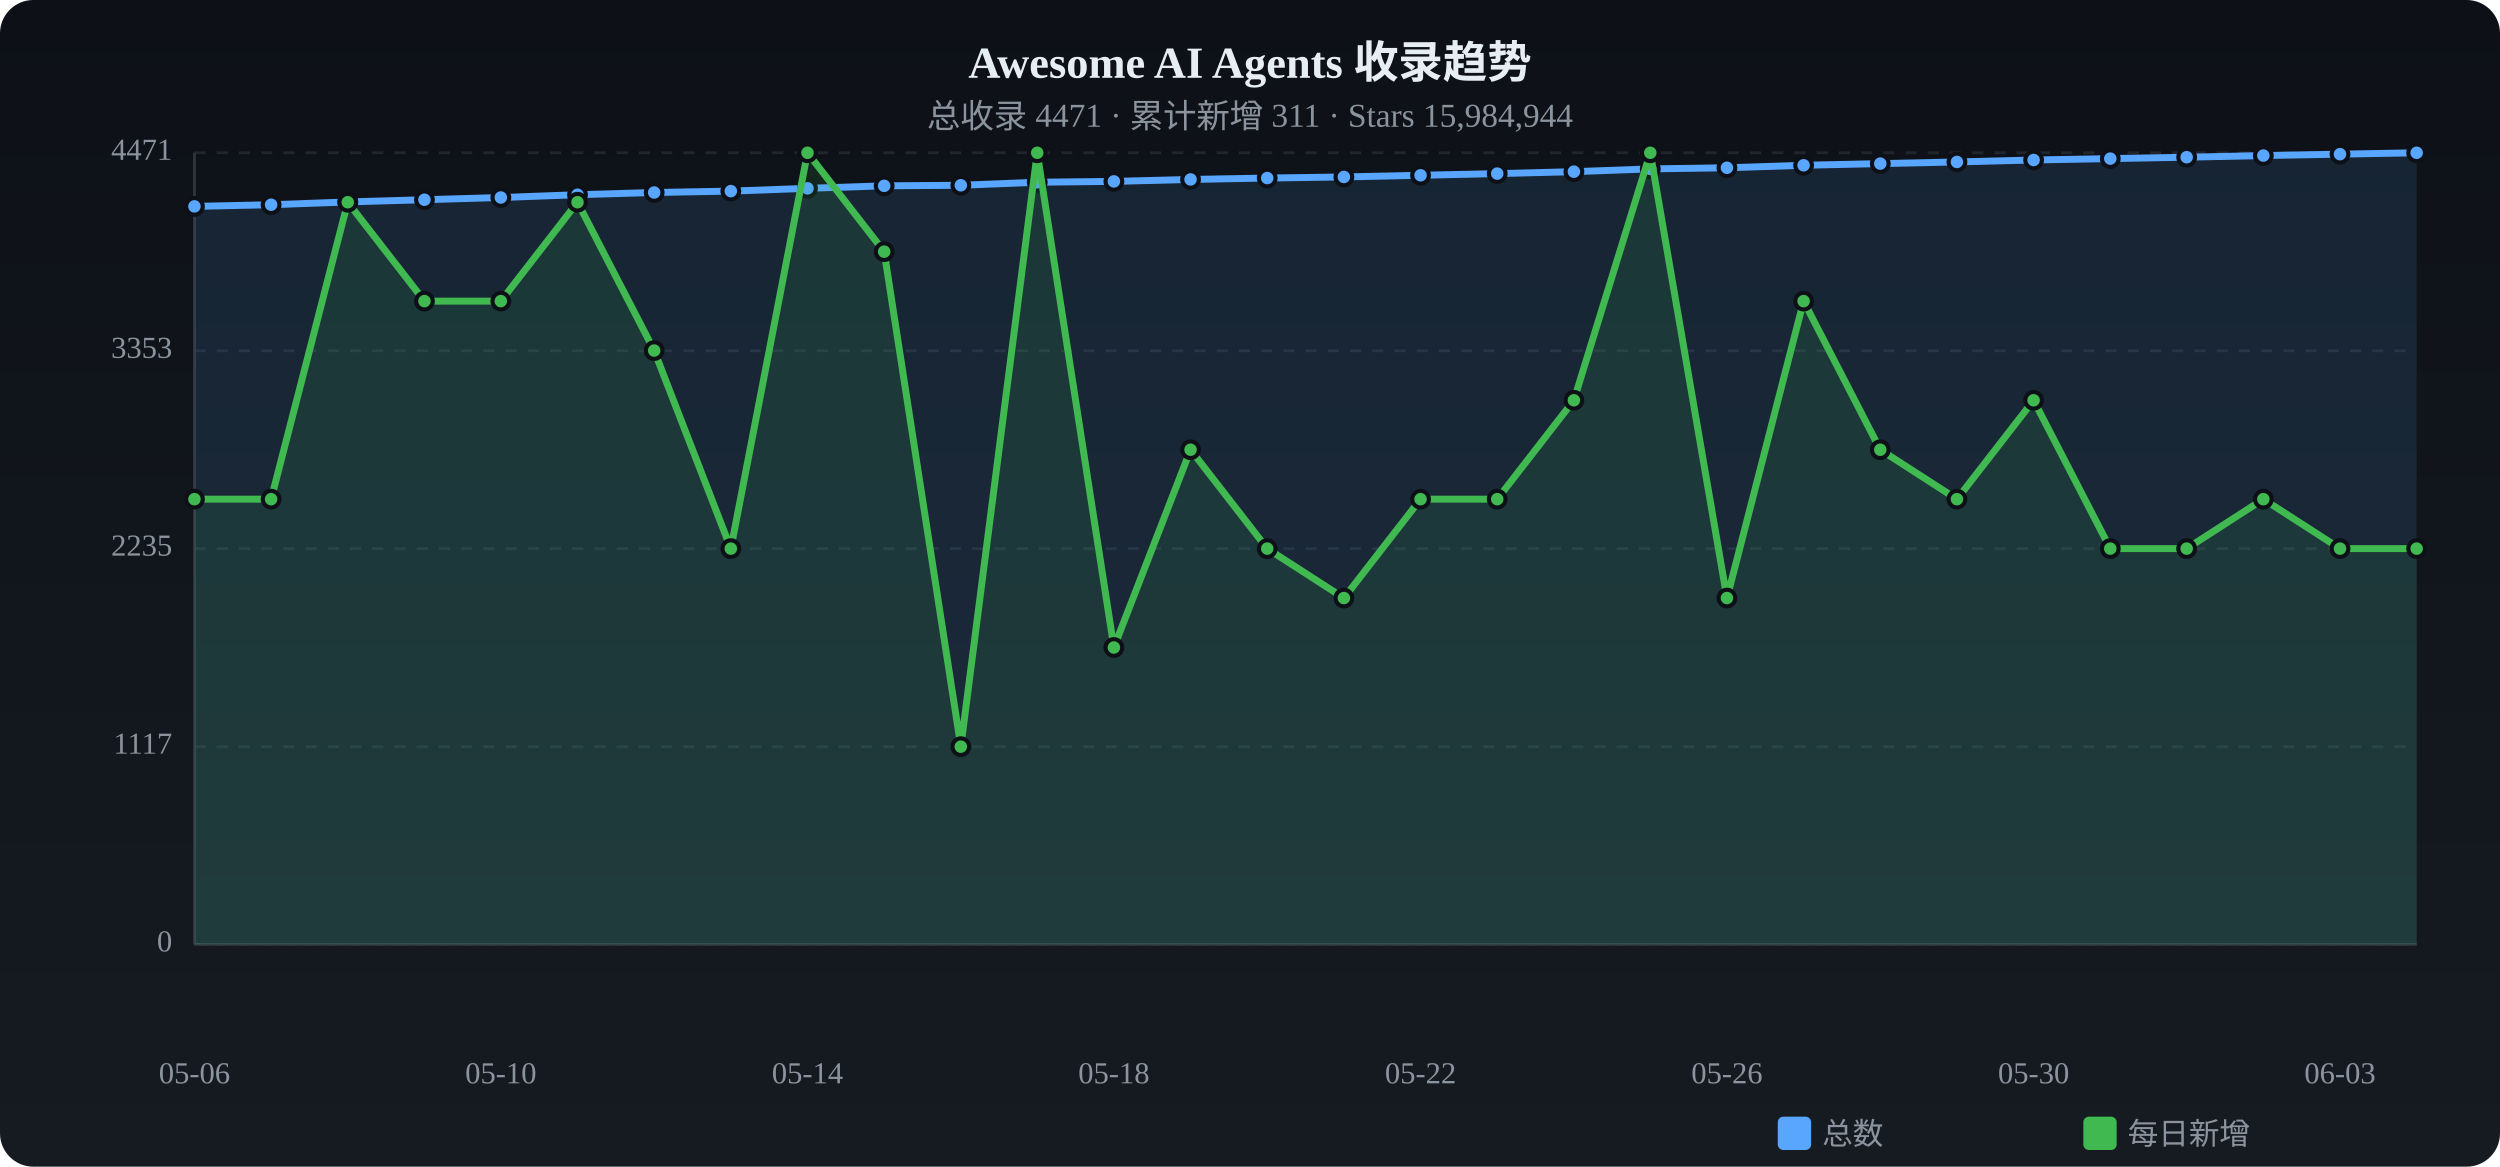
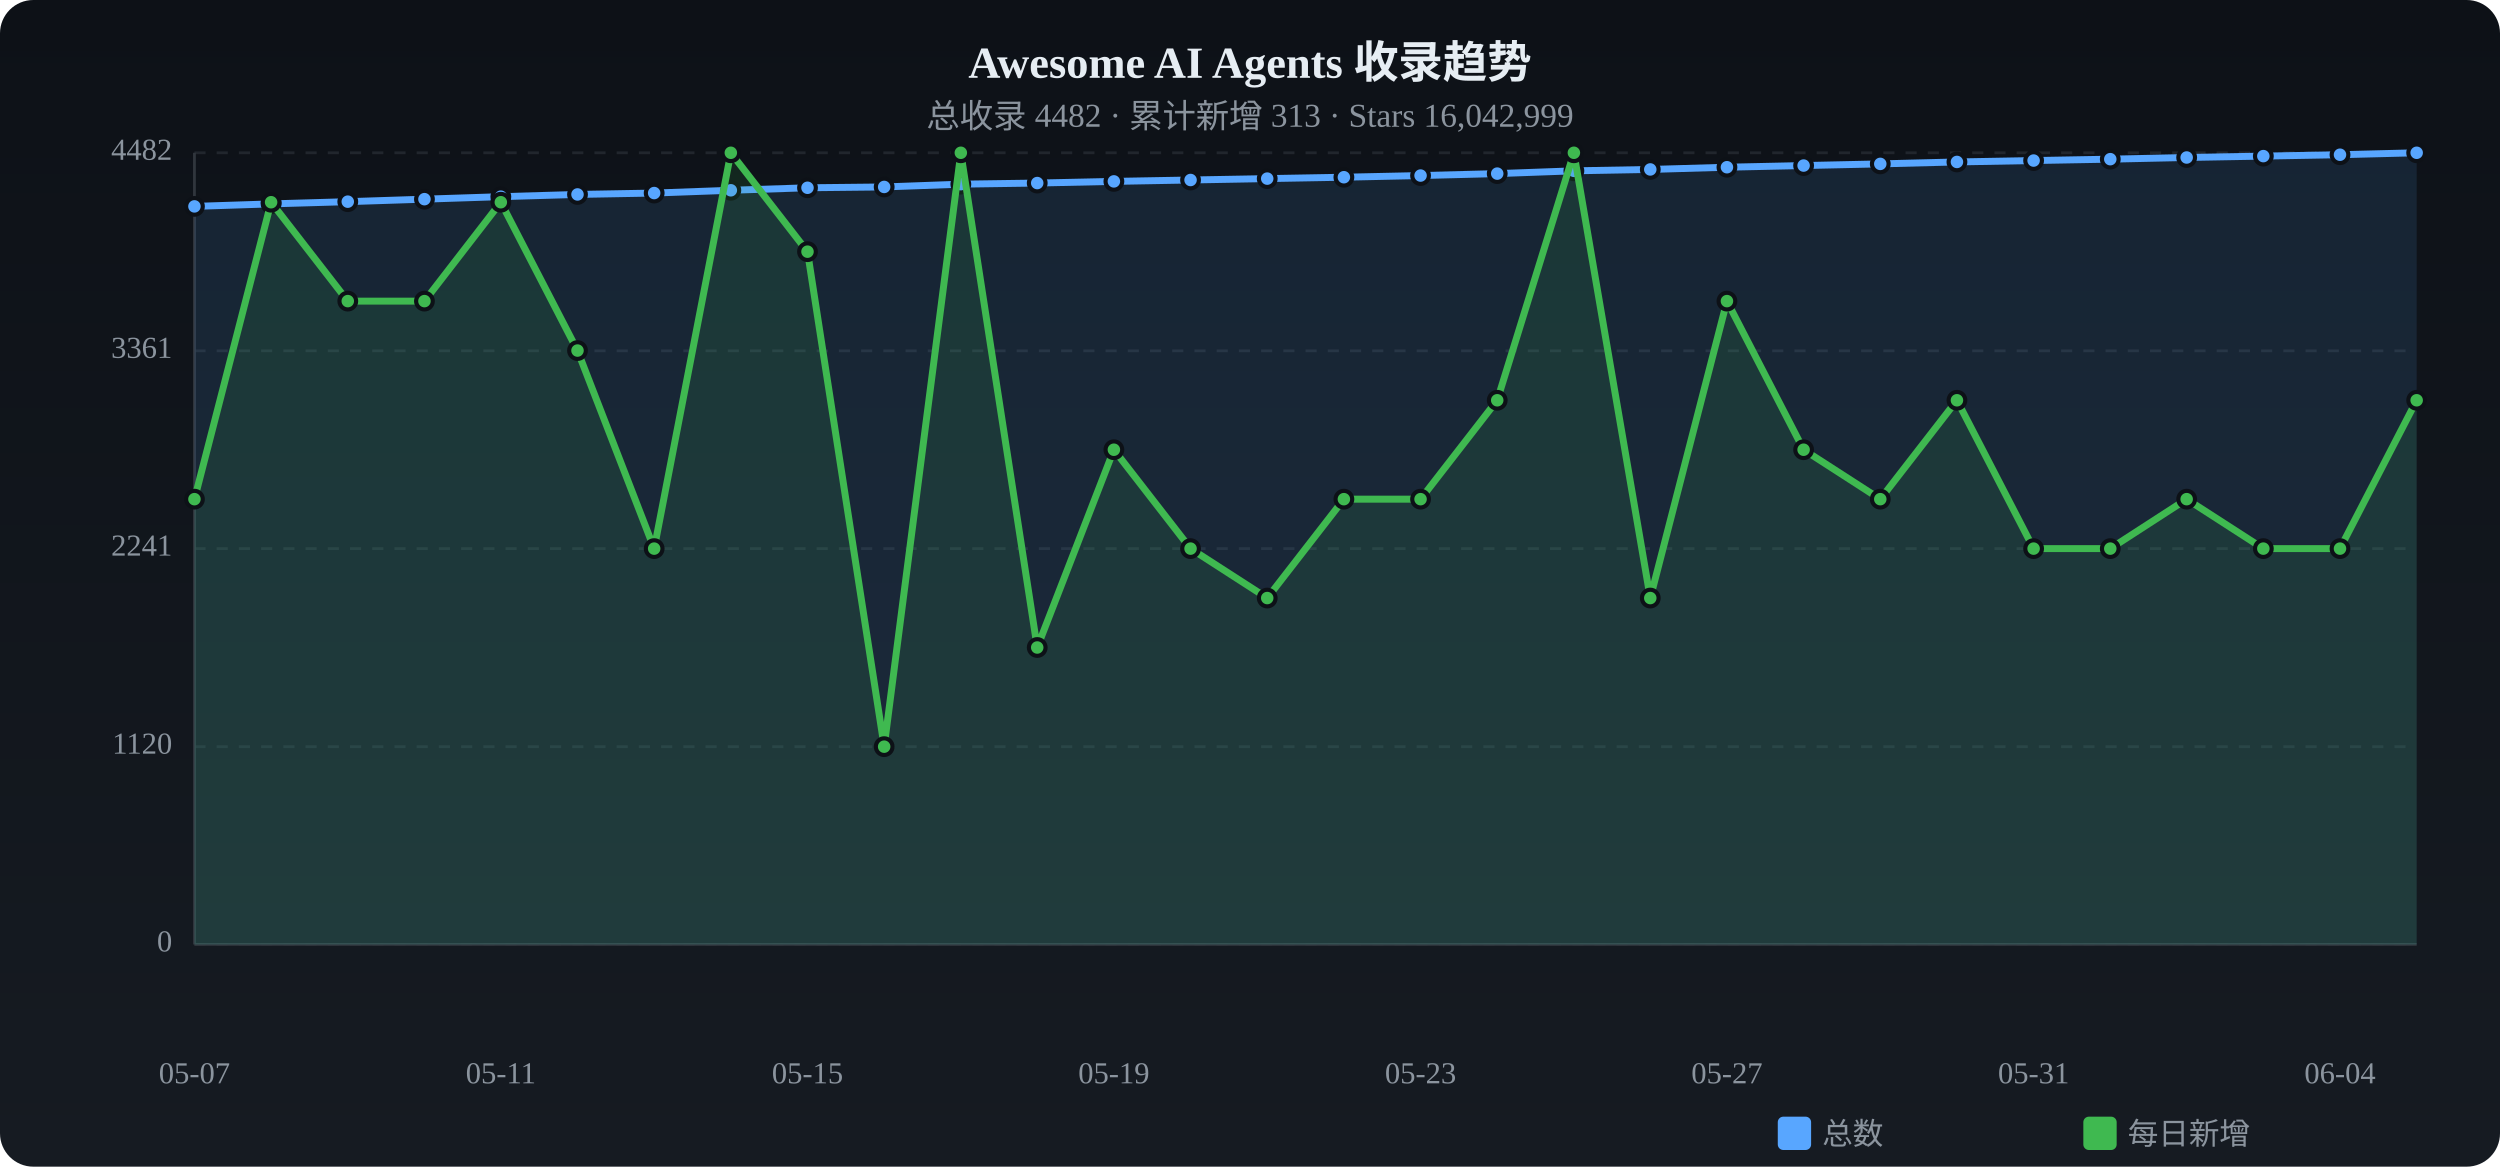
<svg xmlns="http://www.w3.org/2000/svg" viewBox="0 0 900 420" width="900" height="420">
  <defs>
    <linearGradient id="tbg" x1="0%" y1="0%" x2="0%" y2="100%">
      <stop offset="0%" stop-color="#0d1117" />
      <stop offset="100%" stop-color="#161b22" />
    </linearGradient>
  </defs>
  <rect width="900" height="420" rx="12" fill="url(#tbg)" />
  <text x="450.0" y="28" text-anchor="middle" fill="#e6edf3" font-size="16" font-weight="bold">Awesome AI Agents 收录趋势</text>
-   <text x="450.0" y="46" text-anchor="middle" fill="#8b949e" font-size="12">总收录 4471 · 累计新增 311 · Stars 15,984,944</text>
+   <text x="450.0" y="46" text-anchor="middle" fill="#8b949e" font-size="12">总收录 4482 · 累计新增 313 · Stars 16,042,999</text>
  <text x="62" y="340.0" text-anchor="end" fill="#8b949e" font-size="11" dominant-baseline="middle">0</text>
  <line x1="70" y1="340.0" x2="870" y2="340.0" stroke="#21262d" stroke-dasharray="4 4" />
-   <text x="62" y="268.8" text-anchor="end" fill="#8b949e" font-size="11" dominant-baseline="middle">1117</text>
+   <text x="62" y="268.8" text-anchor="end" fill="#8b949e" font-size="11" dominant-baseline="middle">1120</text>
  <line x1="70" y1="268.8" x2="870" y2="268.8" stroke="#21262d" stroke-dasharray="4 4" />
-   <text x="62" y="197.5" text-anchor="end" fill="#8b949e" font-size="11" dominant-baseline="middle">2235</text>
+   <text x="62" y="197.5" text-anchor="end" fill="#8b949e" font-size="11" dominant-baseline="middle">2241</text>
  <line x1="70" y1="197.5" x2="870" y2="197.5" stroke="#21262d" stroke-dasharray="4 4" />
-   <text x="62" y="126.3" text-anchor="end" fill="#8b949e" font-size="11" dominant-baseline="middle">3353</text>
+   <text x="62" y="126.3" text-anchor="end" fill="#8b949e" font-size="11" dominant-baseline="middle">3361</text>
  <line x1="70" y1="126.3" x2="870" y2="126.3" stroke="#21262d" stroke-dasharray="4 4" />
-   <text x="62" y="55.0" text-anchor="end" fill="#8b949e" font-size="11" dominant-baseline="middle">4471</text>
+   <text x="62" y="55.0" text-anchor="end" fill="#8b949e" font-size="11" dominant-baseline="middle">4482</text>
  <line x1="70" y1="55.0" x2="870" y2="55.0" stroke="#21262d" stroke-dasharray="4 4" />
  <line x1="70" y1="55" x2="70" y2="340" stroke="#30363d" />
  <line x1="70" y1="340" x2="870" y2="340" stroke="#30363d" />
-   <path d="M70.0,74.3 L97.6,73.7 L125.2,72.7 L152.8,71.9 L180.3,71.1 L207.9,70.1 L235.5,69.3 L263.1,68.8 L290.7,67.8 L318.3,66.9 L345.9,66.7 L373.4,65.6 L401.0,65.3 L428.6,64.6 L456.2,64.1 L483.8,63.7 L511.4,63.1 L539.0,62.5 L566.6,61.8 L594.1,60.8 L621.7,60.4 L649.3,59.5 L676.9,58.9 L704.5,58.3 L732.1,57.6 L759.7,57.1 L787.2,56.6 L814.8,56.0 L842.4,55.5 L870.0,55.0 L870.0,340 L70.0,340 Z" fill="#58a6ff" opacity="0.12" />
-   <polyline points="70.0,74.3 97.6,73.7 125.2,72.7 152.8,71.9 180.3,71.1 207.9,70.1 235.5,69.3 263.1,68.8 290.7,67.8 318.3,66.9 345.9,66.7 373.4,65.6 401.0,65.3 428.6,64.6 456.2,64.1 483.8,63.7 511.4,63.1 539.0,62.5 566.6,61.8 594.1,60.8 621.7,60.4 649.3,59.5 676.9,58.9 704.5,58.3 732.1,57.6 759.7,57.1 787.2,56.6 814.8,56.0 842.4,55.5 870.0,55.0" fill="none" stroke="#58a6ff" stroke-width="2.5" stroke-linecap="round" stroke-linejoin="round" />
+   <path d="M70.0,74.3 L97.6,73.4 L125.2,72.6 L152.8,71.7 L180.3,70.8 L207.9,70.0 L235.5,69.5 L263.1,68.5 L290.7,67.6 L318.3,67.3 L345.9,66.3 L373.4,65.9 L401.0,65.3 L428.6,64.8 L456.2,64.3 L483.8,63.8 L511.4,63.2 L539.0,62.5 L566.6,61.5 L594.1,61.0 L621.7,60.2 L649.3,59.6 L676.9,59.0 L704.5,58.3 L732.1,57.8 L759.7,57.3 L787.2,56.7 L814.8,56.2 L842.4,55.7 L870.0,55.0 L870.0,340 L70.0,340 Z" fill="#58a6ff" opacity="0.12" />
+   <polyline points="70.0,74.3 97.6,73.4 125.2,72.6 152.8,71.7 180.3,70.8 207.9,70.0 235.5,69.5 263.1,68.5 290.7,67.6 318.3,67.3 345.9,66.3 373.4,65.9 401.0,65.3 428.6,64.8 456.2,64.3 483.8,63.8 511.4,63.2 539.0,62.5 566.6,61.5 594.1,61.0 621.7,60.2 649.3,59.6 676.9,59.0 704.5,58.3 732.1,57.8 759.7,57.3 787.2,56.7 814.8,56.2 842.4,55.7 870.0,55.0" fill="none" stroke="#58a6ff" stroke-width="2.5" stroke-linecap="round" stroke-linejoin="round" />
  <circle cx="70.0" cy="74.3" r="3" fill="#58a6ff" stroke="#0d1117" stroke-width="1.5" />
-   <circle cx="97.6" cy="73.7" r="3" fill="#58a6ff" stroke="#0d1117" stroke-width="1.5" />
-   <circle cx="125.2" cy="72.7" r="3" fill="#58a6ff" stroke="#0d1117" stroke-width="1.5" />
-   <circle cx="152.8" cy="71.9" r="3" fill="#58a6ff" stroke="#0d1117" stroke-width="1.5" />
-   <circle cx="180.3" cy="71.1" r="3" fill="#58a6ff" stroke="#0d1117" stroke-width="1.5" />
-   <circle cx="207.9" cy="70.1" r="3" fill="#58a6ff" stroke="#0d1117" stroke-width="1.5" />
-   <circle cx="235.5" cy="69.3" r="3" fill="#58a6ff" stroke="#0d1117" stroke-width="1.5" />
-   <circle cx="263.1" cy="68.8" r="3" fill="#58a6ff" stroke="#0d1117" stroke-width="1.5" />
-   <circle cx="290.7" cy="67.8" r="3" fill="#58a6ff" stroke="#0d1117" stroke-width="1.5" />
-   <circle cx="318.3" cy="66.9" r="3" fill="#58a6ff" stroke="#0d1117" stroke-width="1.5" />
-   <circle cx="345.9" cy="66.7" r="3" fill="#58a6ff" stroke="#0d1117" stroke-width="1.5" />
-   <circle cx="373.4" cy="65.6" r="3" fill="#58a6ff" stroke="#0d1117" stroke-width="1.5" />
+   <circle cx="97.6" cy="73.4" r="3" fill="#58a6ff" stroke="#0d1117" stroke-width="1.5" />
+   <circle cx="125.2" cy="72.6" r="3" fill="#58a6ff" stroke="#0d1117" stroke-width="1.5" />
+   <circle cx="152.8" cy="71.7" r="3" fill="#58a6ff" stroke="#0d1117" stroke-width="1.5" />
+   <circle cx="180.3" cy="70.8" r="3" fill="#58a6ff" stroke="#0d1117" stroke-width="1.5" />
+   <circle cx="207.9" cy="70.0" r="3" fill="#58a6ff" stroke="#0d1117" stroke-width="1.5" />
+   <circle cx="235.5" cy="69.5" r="3" fill="#58a6ff" stroke="#0d1117" stroke-width="1.5" />
+   <circle cx="263.1" cy="68.5" r="3" fill="#58a6ff" stroke="#0d1117" stroke-width="1.5" />
+   <circle cx="290.7" cy="67.6" r="3" fill="#58a6ff" stroke="#0d1117" stroke-width="1.5" />
+   <circle cx="318.3" cy="67.3" r="3" fill="#58a6ff" stroke="#0d1117" stroke-width="1.5" />
+   <circle cx="345.9" cy="66.3" r="3" fill="#58a6ff" stroke="#0d1117" stroke-width="1.5" />
+   <circle cx="373.4" cy="65.9" r="3" fill="#58a6ff" stroke="#0d1117" stroke-width="1.5" />
  <circle cx="401.0" cy="65.3" r="3" fill="#58a6ff" stroke="#0d1117" stroke-width="1.5" />
-   <circle cx="428.6" cy="64.6" r="3" fill="#58a6ff" stroke="#0d1117" stroke-width="1.5" />
-   <circle cx="456.2" cy="64.1" r="3" fill="#58a6ff" stroke="#0d1117" stroke-width="1.5" />
-   <circle cx="483.8" cy="63.7" r="3" fill="#58a6ff" stroke="#0d1117" stroke-width="1.5" />
-   <circle cx="511.4" cy="63.1" r="3" fill="#58a6ff" stroke="#0d1117" stroke-width="1.5" />
+   <circle cx="428.6" cy="64.8" r="3" fill="#58a6ff" stroke="#0d1117" stroke-width="1.5" />
+   <circle cx="456.2" cy="64.3" r="3" fill="#58a6ff" stroke="#0d1117" stroke-width="1.5" />
+   <circle cx="483.8" cy="63.8" r="3" fill="#58a6ff" stroke="#0d1117" stroke-width="1.5" />
+   <circle cx="511.4" cy="63.2" r="3" fill="#58a6ff" stroke="#0d1117" stroke-width="1.5" />
  <circle cx="539.0" cy="62.5" r="3" fill="#58a6ff" stroke="#0d1117" stroke-width="1.5" />
-   <circle cx="566.6" cy="61.8" r="3" fill="#58a6ff" stroke="#0d1117" stroke-width="1.5" />
-   <circle cx="594.1" cy="60.8" r="3" fill="#58a6ff" stroke="#0d1117" stroke-width="1.5" />
-   <circle cx="621.7" cy="60.4" r="3" fill="#58a6ff" stroke="#0d1117" stroke-width="1.5" />
-   <circle cx="649.3" cy="59.5" r="3" fill="#58a6ff" stroke="#0d1117" stroke-width="1.5" />
-   <circle cx="676.9" cy="58.9" r="3" fill="#58a6ff" stroke="#0d1117" stroke-width="1.5" />
+   <circle cx="566.6" cy="61.5" r="3" fill="#58a6ff" stroke="#0d1117" stroke-width="1.5" />
+   <circle cx="594.1" cy="61.0" r="3" fill="#58a6ff" stroke="#0d1117" stroke-width="1.5" />
+   <circle cx="621.7" cy="60.2" r="3" fill="#58a6ff" stroke="#0d1117" stroke-width="1.5" />
+   <circle cx="649.3" cy="59.6" r="3" fill="#58a6ff" stroke="#0d1117" stroke-width="1.5" />
+   <circle cx="676.9" cy="59.0" r="3" fill="#58a6ff" stroke="#0d1117" stroke-width="1.5" />
  <circle cx="704.5" cy="58.3" r="3" fill="#58a6ff" stroke="#0d1117" stroke-width="1.5" />
-   <circle cx="732.1" cy="57.6" r="3" fill="#58a6ff" stroke="#0d1117" stroke-width="1.5" />
-   <circle cx="759.7" cy="57.1" r="3" fill="#58a6ff" stroke="#0d1117" stroke-width="1.5" />
-   <circle cx="787.2" cy="56.6" r="3" fill="#58a6ff" stroke="#0d1117" stroke-width="1.5" />
-   <circle cx="814.8" cy="56.0" r="3" fill="#58a6ff" stroke="#0d1117" stroke-width="1.5" />
-   <circle cx="842.4" cy="55.5" r="3" fill="#58a6ff" stroke="#0d1117" stroke-width="1.5" />
+   <circle cx="732.1" cy="57.8" r="3" fill="#58a6ff" stroke="#0d1117" stroke-width="1.5" />
+   <circle cx="759.7" cy="57.3" r="3" fill="#58a6ff" stroke="#0d1117" stroke-width="1.5" />
+   <circle cx="787.2" cy="56.7" r="3" fill="#58a6ff" stroke="#0d1117" stroke-width="1.5" />
+   <circle cx="814.8" cy="56.2" r="3" fill="#58a6ff" stroke="#0d1117" stroke-width="1.5" />
+   <circle cx="842.4" cy="55.7" r="3" fill="#58a6ff" stroke="#0d1117" stroke-width="1.5" />
  <circle cx="870.0" cy="55.0" r="3" fill="#58a6ff" stroke="#0d1117" stroke-width="1.5" />
-   <path d="M70.0,179.7 L97.6,179.7 L125.2,72.8 L152.8,108.4 L180.3,108.4 L207.9,72.8 L235.5,126.2 L263.1,197.5 L290.7,55.0 L318.3,90.6 L345.9,268.8 L373.4,55.0 L401.0,233.1 L428.6,161.9 L456.2,197.5 L483.8,215.3 L511.4,179.7 L539.0,179.7 L566.6,144.1 L594.1,55.0 L621.7,215.3 L649.3,108.4 L676.9,161.9 L704.5,179.7 L732.1,144.1 L759.7,197.5 L787.2,197.5 L814.8,179.7 L842.4,197.5 L870.0,197.5 L870.0,340 L70.0,340 Z" fill="#3fb950" opacity="0.12" />
-   <polyline points="70.0,179.7 97.6,179.7 125.2,72.8 152.8,108.4 180.3,108.4 207.9,72.8 235.5,126.2 263.1,197.5 290.7,55.0 318.3,90.6 345.9,268.8 373.4,55.0 401.0,233.1 428.6,161.9 456.2,197.5 483.8,215.3 511.4,179.7 539.0,179.7 566.6,144.1 594.1,55.0 621.7,215.3 649.3,108.4 676.9,161.9 704.5,179.7 732.1,144.1 759.7,197.5 787.2,197.5 814.8,179.7 842.4,197.5 870.0,197.5" fill="none" stroke="#3fb950" stroke-width="2.5" stroke-linecap="round" stroke-linejoin="round" />
+   <path d="M70.0,179.7 L97.6,72.8 L125.2,108.4 L152.8,108.4 L180.3,72.8 L207.9,126.2 L235.5,197.5 L263.1,55.0 L290.7,90.6 L318.3,268.8 L345.9,55.0 L373.4,233.1 L401.0,161.9 L428.6,197.5 L456.2,215.3 L483.8,179.7 L511.4,179.7 L539.0,144.1 L566.6,55.0 L594.1,215.3 L621.7,108.4 L649.3,161.9 L676.9,179.7 L704.5,144.1 L732.1,197.5 L759.7,197.5 L787.2,179.7 L814.8,197.5 L842.4,197.5 L870.0,144.1 L870.0,340 L70.0,340 Z" fill="#3fb950" opacity="0.12" />
+   <polyline points="70.0,179.7 97.6,72.8 125.2,108.4 152.8,108.4 180.3,72.8 207.9,126.2 235.5,197.5 263.1,55.0 290.7,90.6 318.3,268.8 345.9,55.0 373.4,233.1 401.0,161.9 428.6,197.5 456.2,215.3 483.8,179.7 511.4,179.7 539.0,144.1 566.6,55.0 594.1,215.3 621.7,108.4 649.3,161.9 676.9,179.7 704.5,144.1 732.1,197.5 759.7,197.5 787.2,179.7 814.8,197.5 842.4,197.5 870.0,144.1" fill="none" stroke="#3fb950" stroke-width="2.5" stroke-linecap="round" stroke-linejoin="round" />
  <circle cx="70.0" cy="179.7" r="3" fill="#3fb950" stroke="#0d1117" stroke-width="1.5" />
-   <circle cx="97.6" cy="179.7" r="3" fill="#3fb950" stroke="#0d1117" stroke-width="1.5" />
-   <circle cx="125.2" cy="72.8" r="3" fill="#3fb950" stroke="#0d1117" stroke-width="1.5" />
+   <circle cx="97.6" cy="72.8" r="3" fill="#3fb950" stroke="#0d1117" stroke-width="1.5" />
+   <circle cx="125.2" cy="108.4" r="3" fill="#3fb950" stroke="#0d1117" stroke-width="1.5" />
  <circle cx="152.8" cy="108.4" r="3" fill="#3fb950" stroke="#0d1117" stroke-width="1.5" />
-   <circle cx="180.3" cy="108.4" r="3" fill="#3fb950" stroke="#0d1117" stroke-width="1.5" />
-   <circle cx="207.9" cy="72.8" r="3" fill="#3fb950" stroke="#0d1117" stroke-width="1.5" />
-   <circle cx="235.5" cy="126.2" r="3" fill="#3fb950" stroke="#0d1117" stroke-width="1.5" />
-   <circle cx="263.1" cy="197.5" r="3" fill="#3fb950" stroke="#0d1117" stroke-width="1.5" />
-   <circle cx="290.7" cy="55.0" r="3" fill="#3fb950" stroke="#0d1117" stroke-width="1.5" />
-   <circle cx="318.3" cy="90.6" r="3" fill="#3fb950" stroke="#0d1117" stroke-width="1.5" />
-   <circle cx="345.9" cy="268.8" r="3" fill="#3fb950" stroke="#0d1117" stroke-width="1.5" />
-   <circle cx="373.4" cy="55.0" r="3" fill="#3fb950" stroke="#0d1117" stroke-width="1.5" />
-   <circle cx="401.0" cy="233.1" r="3" fill="#3fb950" stroke="#0d1117" stroke-width="1.5" />
-   <circle cx="428.6" cy="161.9" r="3" fill="#3fb950" stroke="#0d1117" stroke-width="1.5" />
-   <circle cx="456.2" cy="197.5" r="3" fill="#3fb950" stroke="#0d1117" stroke-width="1.5" />
-   <circle cx="483.8" cy="215.3" r="3" fill="#3fb950" stroke="#0d1117" stroke-width="1.5" />
+   <circle cx="180.3" cy="72.8" r="3" fill="#3fb950" stroke="#0d1117" stroke-width="1.5" />
+   <circle cx="207.9" cy="126.2" r="3" fill="#3fb950" stroke="#0d1117" stroke-width="1.5" />
+   <circle cx="235.5" cy="197.5" r="3" fill="#3fb950" stroke="#0d1117" stroke-width="1.5" />
+   <circle cx="263.1" cy="55.0" r="3" fill="#3fb950" stroke="#0d1117" stroke-width="1.5" />
+   <circle cx="290.7" cy="90.6" r="3" fill="#3fb950" stroke="#0d1117" stroke-width="1.5" />
+   <circle cx="318.3" cy="268.8" r="3" fill="#3fb950" stroke="#0d1117" stroke-width="1.5" />
+   <circle cx="345.9" cy="55.0" r="3" fill="#3fb950" stroke="#0d1117" stroke-width="1.5" />
+   <circle cx="373.4" cy="233.1" r="3" fill="#3fb950" stroke="#0d1117" stroke-width="1.5" />
+   <circle cx="401.0" cy="161.9" r="3" fill="#3fb950" stroke="#0d1117" stroke-width="1.5" />
+   <circle cx="428.6" cy="197.5" r="3" fill="#3fb950" stroke="#0d1117" stroke-width="1.5" />
+   <circle cx="456.2" cy="215.3" r="3" fill="#3fb950" stroke="#0d1117" stroke-width="1.5" />
+   <circle cx="483.8" cy="179.7" r="3" fill="#3fb950" stroke="#0d1117" stroke-width="1.5" />
  <circle cx="511.4" cy="179.7" r="3" fill="#3fb950" stroke="#0d1117" stroke-width="1.5" />
-   <circle cx="539.0" cy="179.7" r="3" fill="#3fb950" stroke="#0d1117" stroke-width="1.5" />
-   <circle cx="566.6" cy="144.1" r="3" fill="#3fb950" stroke="#0d1117" stroke-width="1.5" />
-   <circle cx="594.1" cy="55.0" r="3" fill="#3fb950" stroke="#0d1117" stroke-width="1.5" />
-   <circle cx="621.7" cy="215.3" r="3" fill="#3fb950" stroke="#0d1117" stroke-width="1.5" />
-   <circle cx="649.3" cy="108.4" r="3" fill="#3fb950" stroke="#0d1117" stroke-width="1.5" />
-   <circle cx="676.9" cy="161.9" r="3" fill="#3fb950" stroke="#0d1117" stroke-width="1.5" />
-   <circle cx="704.5" cy="179.7" r="3" fill="#3fb950" stroke="#0d1117" stroke-width="1.5" />
-   <circle cx="732.1" cy="144.1" r="3" fill="#3fb950" stroke="#0d1117" stroke-width="1.5" />
+   <circle cx="539.0" cy="144.1" r="3" fill="#3fb950" stroke="#0d1117" stroke-width="1.5" />
+   <circle cx="566.6" cy="55.0" r="3" fill="#3fb950" stroke="#0d1117" stroke-width="1.5" />
+   <circle cx="594.1" cy="215.3" r="3" fill="#3fb950" stroke="#0d1117" stroke-width="1.5" />
+   <circle cx="621.7" cy="108.4" r="3" fill="#3fb950" stroke="#0d1117" stroke-width="1.5" />
+   <circle cx="649.3" cy="161.9" r="3" fill="#3fb950" stroke="#0d1117" stroke-width="1.5" />
+   <circle cx="676.9" cy="179.7" r="3" fill="#3fb950" stroke="#0d1117" stroke-width="1.5" />
+   <circle cx="704.5" cy="144.1" r="3" fill="#3fb950" stroke="#0d1117" stroke-width="1.5" />
+   <circle cx="732.1" cy="197.5" r="3" fill="#3fb950" stroke="#0d1117" stroke-width="1.5" />
  <circle cx="759.7" cy="197.5" r="3" fill="#3fb950" stroke="#0d1117" stroke-width="1.5" />
-   <circle cx="787.2" cy="197.5" r="3" fill="#3fb950" stroke="#0d1117" stroke-width="1.5" />
-   <circle cx="814.8" cy="179.7" r="3" fill="#3fb950" stroke="#0d1117" stroke-width="1.5" />
+   <circle cx="787.2" cy="179.7" r="3" fill="#3fb950" stroke="#0d1117" stroke-width="1.5" />
+   <circle cx="814.8" cy="197.5" r="3" fill="#3fb950" stroke="#0d1117" stroke-width="1.5" />
  <circle cx="842.4" cy="197.5" r="3" fill="#3fb950" stroke="#0d1117" stroke-width="1.5" />
-   <circle cx="870.0" cy="197.5" r="3" fill="#3fb950" stroke="#0d1117" stroke-width="1.5" />
-   <text x="70.0" y="390" text-anchor="middle" fill="#8b949e" font-size="11">05-06</text>
-   <text x="180.3" y="390" text-anchor="middle" fill="#8b949e" font-size="11">05-10</text>
-   <text x="290.7" y="390" text-anchor="middle" fill="#8b949e" font-size="11">05-14</text>
-   <text x="401.0" y="390" text-anchor="middle" fill="#8b949e" font-size="11">05-18</text>
-   <text x="511.4" y="390" text-anchor="middle" fill="#8b949e" font-size="11">05-22</text>
-   <text x="621.7" y="390" text-anchor="middle" fill="#8b949e" font-size="11">05-26</text>
-   <text x="732.1" y="390" text-anchor="middle" fill="#8b949e" font-size="11">05-30</text>
-   <text x="842.4" y="390" text-anchor="middle" fill="#8b949e" font-size="11">06-03</text>
+   <circle cx="870.0" cy="144.1" r="3" fill="#3fb950" stroke="#0d1117" stroke-width="1.5" />
+   <text x="70.0" y="390" text-anchor="middle" fill="#8b949e" font-size="11">05-07</text>
+   <text x="180.3" y="390" text-anchor="middle" fill="#8b949e" font-size="11">05-11</text>
+   <text x="290.7" y="390" text-anchor="middle" fill="#8b949e" font-size="11">05-15</text>
+   <text x="401.0" y="390" text-anchor="middle" fill="#8b949e" font-size="11">05-19</text>
+   <text x="511.4" y="390" text-anchor="middle" fill="#8b949e" font-size="11">05-23</text>
+   <text x="621.7" y="390" text-anchor="middle" fill="#8b949e" font-size="11">05-27</text>
+   <text x="732.1" y="390" text-anchor="middle" fill="#8b949e" font-size="11">05-31</text>
+   <text x="842.4" y="390" text-anchor="middle" fill="#8b949e" font-size="11">06-04</text>
  <rect x="640" y="402" width="12" height="12" rx="2" fill="#58a6ff" />
  <text x="656" y="412" fill="#8b949e" font-size="11">总数</text>
  <rect x="750" y="402" width="12" height="12" rx="2" fill="#3fb950" />
  <text x="766" y="412" fill="#8b949e" font-size="11">每日新增</text>
</svg>
